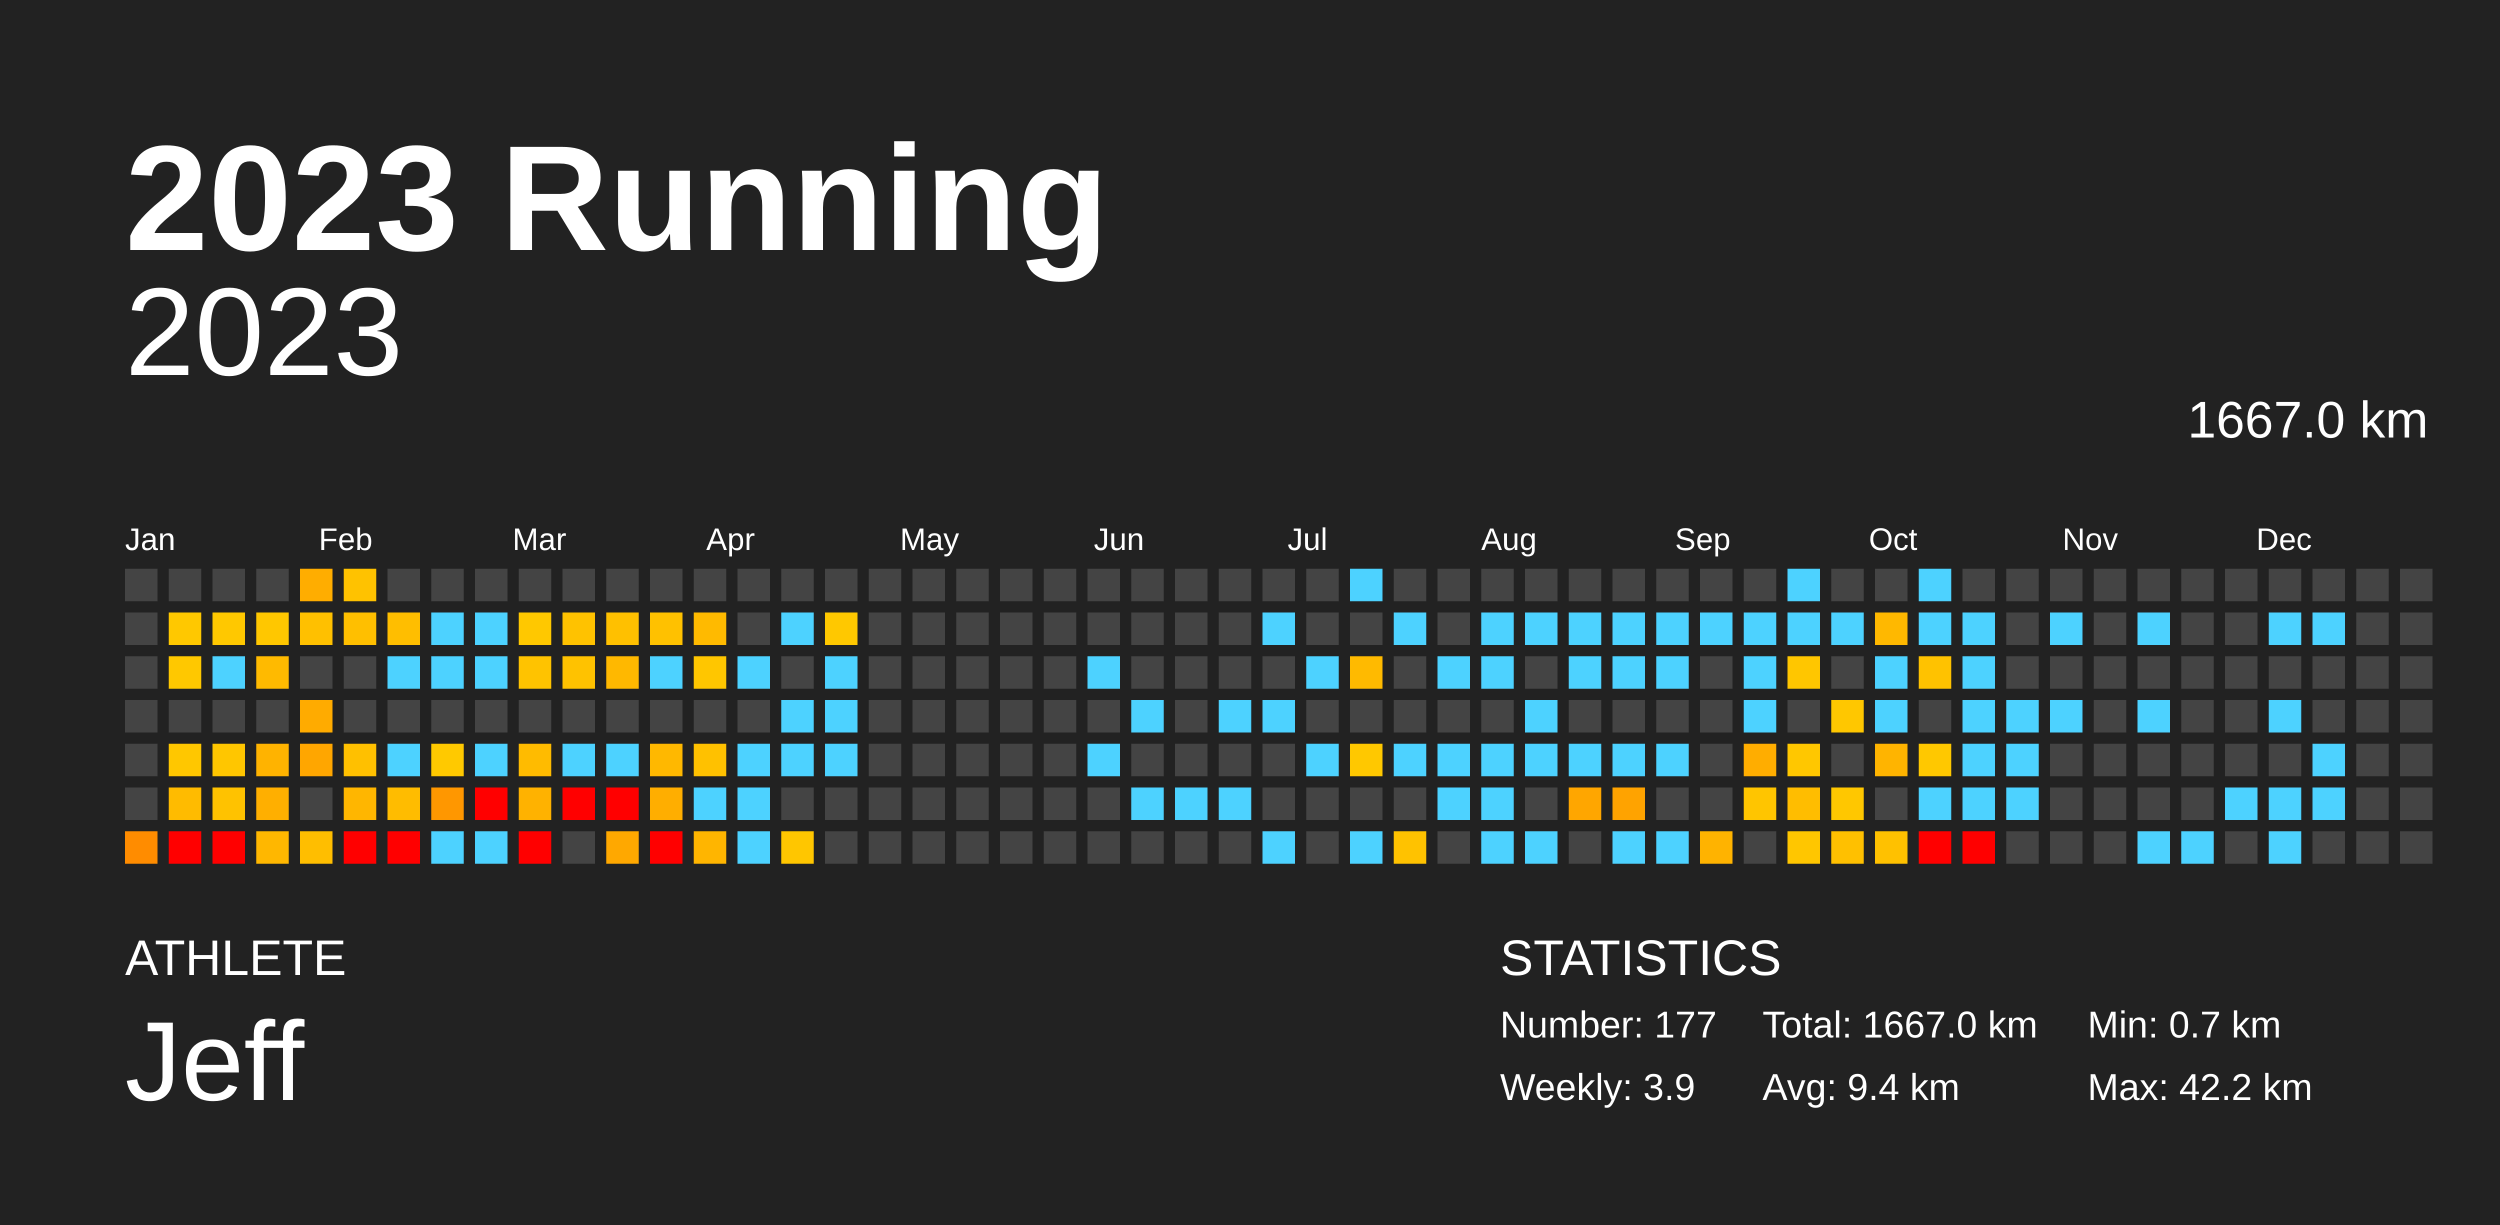
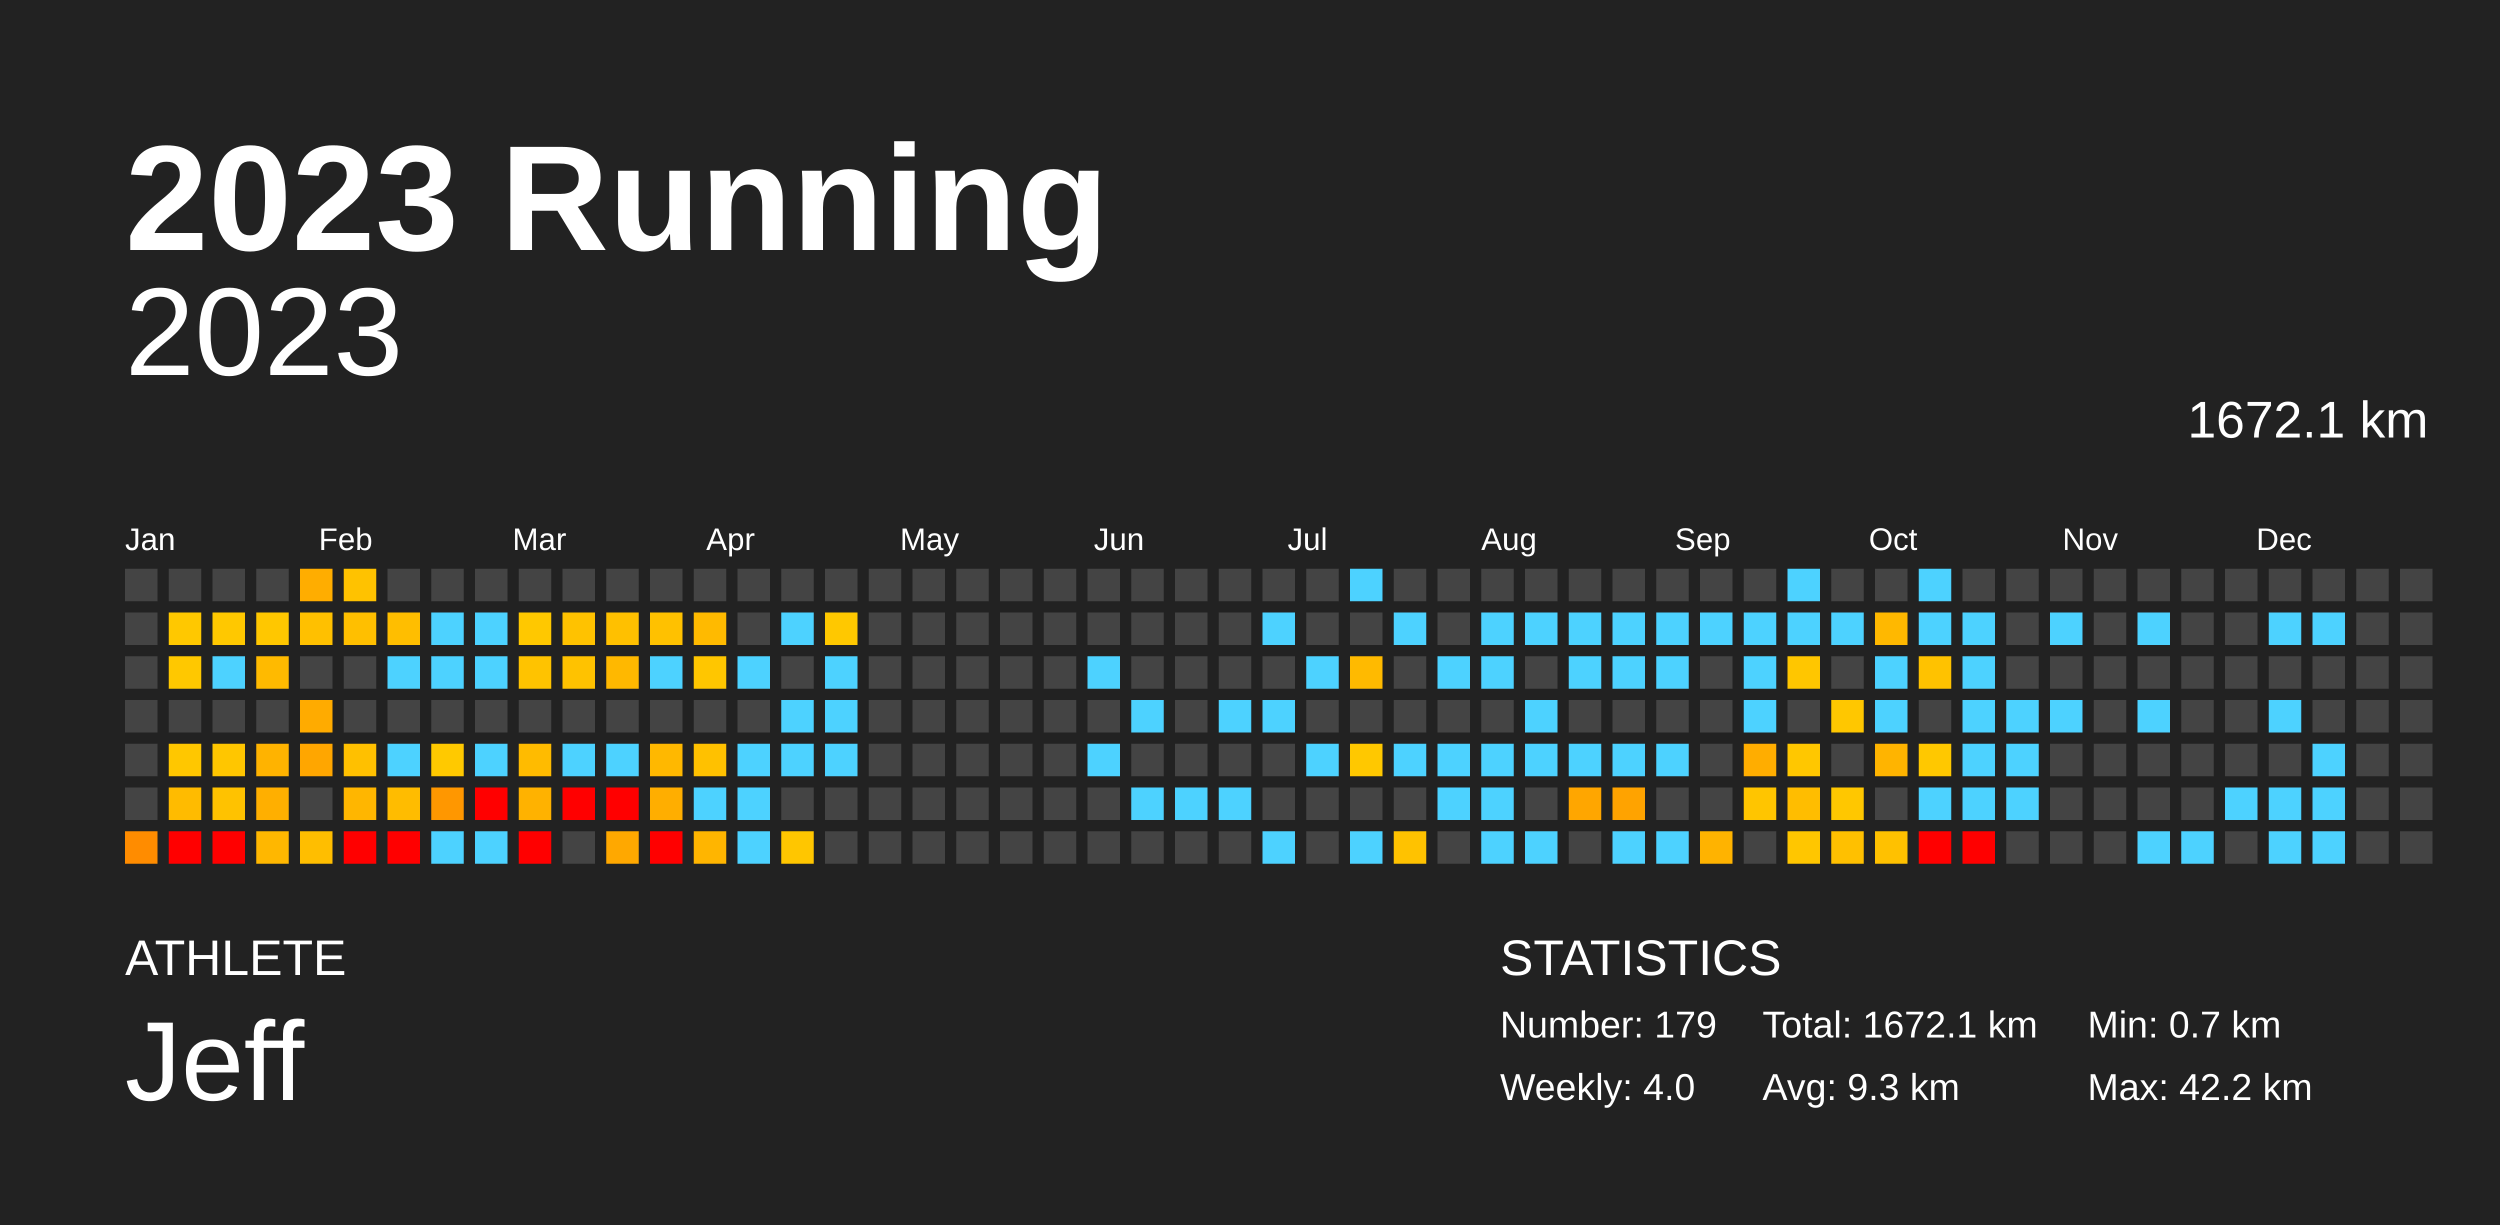
<svg xmlns="http://www.w3.org/2000/svg" baseProfile="full" height="98mm" version="1.1" viewBox="0,0,200,98" width="200mm">
  <defs />
  <rect fill="#222222" height="98" width="200" x="0" y="0" />
  <text fill="#FFFFFF" style="font-size:12px; font-family:Arial; font-weight:bold;" x="10" y="20">2023 Running</text>
  <text fill="#FFFFFF" style="font-size:4px; font-family:Arial" x="10" y="78">ATHLETE</text>
  <text fill="#FFFFFF" style="font-size:9px; font-family:Arial" x="10" y="88">Jeff</text>
  <text fill="#FFFFFF" style="font-size:4px; font-family:Arial" x="120" y="78">STATISTICS</text>
-   <text fill="#FFFFFF" style="font-size:3px; font-family:Arial" x="120" y="83">Number: 177</text>
-   <text fill="#FFFFFF" style="font-size:3px; font-family:Arial" x="120" y="88">Weekly: 3.9</text>
-   <text fill="#FFFFFF" style="font-size:3px; font-family:Arial" x="141" y="83">Total: 1667.0 km</text>
-   <text fill="#FFFFFF" style="font-size:3px; font-family:Arial" x="141" y="88">Avg: 9.4 km</text>
+   <text fill="#FFFFFF" style="font-size:3px; font-family:Arial" x="120" y="83">Number: 179</text>
+   <text fill="#FFFFFF" style="font-size:3px; font-family:Arial" x="120" y="88">Weekly: 4.0</text>
+   <text fill="#FFFFFF" style="font-size:3px; font-family:Arial" x="141" y="83">Total: 1672.1 km</text>
+   <text fill="#FFFFFF" style="font-size:3px; font-family:Arial" x="141" y="88">Avg: 9.3 km</text>
  <text fill="#FFFFFF" style="font-size:3px; font-family:Arial" x="167" y="83">Min: 0.7 km</text>
  <text fill="#FFFFFF" style="font-size:3px; font-family:Arial" x="167" y="88">Max: 42.2 km</text>
  <text alignment-baseline="hanging" fill="#FFFFFF" style="font-size:10.0px; font-family:Arial;" x="10" y="30">2023</text>
-   <text alignment-baseline="hanging" fill="#FFFFFF" style="font-size:4.125px; font-family:Arial;" x="175" y="35">1667.0 km</text>
+   <text alignment-baseline="hanging" fill="#FFFFFF" style="font-size:4.125px; font-family:Arial;" x="175" y="35">1672.1 km</text>
  <text fill="#FFFFFF" style="font-size:2.5px; font-family:Arial" x="10.0" y="44">Jan</text>
  <text fill="#FFFFFF" style="font-size:2.5px; font-family:Arial" x="25.5" y="44">Feb</text>
  <text fill="#FFFFFF" style="font-size:2.5px; font-family:Arial" x="41.0" y="44">Mar</text>
  <text fill="#FFFFFF" style="font-size:2.5px; font-family:Arial" x="56.5" y="44">Apr</text>
  <text fill="#FFFFFF" style="font-size:2.5px; font-family:Arial" x="72.0" y="44">May</text>
  <text fill="#FFFFFF" style="font-size:2.5px; font-family:Arial" x="87.5" y="44">Jun</text>
  <text fill="#FFFFFF" style="font-size:2.5px; font-family:Arial" x="103.0" y="44">Jul</text>
  <text fill="#FFFFFF" style="font-size:2.5px; font-family:Arial" x="118.5" y="44">Aug</text>
  <text fill="#FFFFFF" style="font-size:2.5px; font-family:Arial" x="134.0" y="44">Sep</text>
  <text fill="#FFFFFF" style="font-size:2.5px; font-family:Arial" x="149.5" y="44">Oct</text>
  <text fill="#FFFFFF" style="font-size:2.5px; font-family:Arial" x="165.0" y="44">Nov</text>
  <text fill="#FFFFFF" style="font-size:2.5px; font-family:Arial" x="180.5" y="44">Dec</text>
  <rect fill="#444444" height="2.6" width="2.6" x="10.0" y="45.5" />
  <rect fill="#444444" height="2.6" width="2.6" x="10.0" y="49.0" />
  <rect fill="#444444" height="2.6" width="2.6" x="10.0" y="52.5" />
  <rect fill="#444444" height="2.6" width="2.6" x="10.0" y="56.0" />
  <rect fill="#444444" height="2.6" width="2.6" x="10.0" y="59.5" />
  <rect fill="#444444" height="2.6" width="2.6" x="10.0" y="63.0" />
  <rect fill="#ff8c00" height="2.6" width="2.6" x="10.0" y="66.5" />
  <rect fill="#444444" height="2.6" width="2.6" x="13.5" y="45.5" />
  <rect fill="#ffc800" height="2.6" width="2.6" x="13.5" y="49.0" />
  <rect fill="#ffc800" height="2.6" width="2.6" x="13.5" y="52.5" />
  <rect fill="#444444" height="2.6" width="2.6" x="13.5" y="56.0" />
  <rect fill="#ffc700" height="2.6" width="2.6" x="13.5" y="59.5" />
  <rect fill="#ffbb00" height="2.6" width="2.6" x="13.5" y="63.0" />
  <rect fill="red" height="2.6" width="2.6" x="13.5" y="66.5" />
  <rect fill="#444444" height="2.6" width="2.6" x="17.0" y="45.5" />
  <rect fill="#ffc800" height="2.6" width="2.6" x="17.0" y="49.0" />
  <rect fill="#4dd2ff" height="2.6" width="2.6" x="17.0" y="52.5" />
  <rect fill="#444444" height="2.6" width="2.6" x="17.0" y="56.0" />
  <rect fill="#ffc600" height="2.6" width="2.6" x="17.0" y="59.5" />
  <rect fill="#ffc200" height="2.6" width="2.6" x="17.0" y="63.0" />
  <rect fill="red" height="2.6" width="2.6" x="17.0" y="66.5" />
  <rect fill="#444444" height="2.6" width="2.6" x="20.5" y="45.5" />
  <rect fill="#ffc700" height="2.6" width="2.6" x="20.5" y="49.0" />
  <rect fill="#ffba00" height="2.6" width="2.6" x="20.5" y="52.5" />
  <rect fill="#444444" height="2.6" width="2.6" x="20.5" y="56.0" />
  <rect fill="#ffb300" height="2.6" width="2.6" x="20.5" y="59.5" />
  <rect fill="#ffaf00" height="2.6" width="2.6" x="20.5" y="63.0" />
  <rect fill="#ffb700" height="2.6" width="2.6" x="20.5" y="66.5" />
  <rect fill="#ffad00" height="2.6" width="2.6" x="24.0" y="45.5" />
  <rect fill="#ffc000" height="2.6" width="2.6" x="24.0" y="49.0" />
  <rect fill="#444444" height="2.6" width="2.6" x="24.0" y="52.5" />
  <rect fill="#ffab00" height="2.6" width="2.6" x="24.0" y="56.0" />
  <rect fill="#ffa600" height="2.6" width="2.6" x="24.0" y="59.5" />
  <rect fill="#444444" height="2.6" width="2.6" x="24.0" y="63.0" />
  <rect fill="#ffbe00" height="2.6" width="2.6" x="24.0" y="66.5" />
  <rect fill="#ffc200" height="2.6" width="2.6" x="27.5" y="45.5" />
  <rect fill="#ffbf00" height="2.6" width="2.6" x="27.5" y="49.0" />
  <rect fill="#444444" height="2.6" width="2.6" x="27.5" y="52.5" />
  <rect fill="#444444" height="2.6" width="2.6" x="27.5" y="56.0" />
  <rect fill="#ffc000" height="2.6" width="2.6" x="27.5" y="59.5" />
  <rect fill="#ffb600" height="2.6" width="2.6" x="27.5" y="63.0" />
  <rect fill="red" height="2.6" width="2.6" x="27.5" y="66.5" />
  <rect fill="#444444" height="2.6" width="2.6" x="31.0" y="45.5" />
  <rect fill="#ffbe00" height="2.6" width="2.6" x="31.0" y="49.0" />
  <rect fill="#4dd2ff" height="2.6" width="2.6" x="31.0" y="52.5" />
  <rect fill="#444444" height="2.6" width="2.6" x="31.0" y="56.0" />
  <rect fill="#4dd2ff" height="2.6" width="2.6" x="31.0" y="59.5" />
  <rect fill="#ffbc00" height="2.6" width="2.6" x="31.0" y="63.0" />
  <rect fill="red" height="2.6" width="2.6" x="31.0" y="66.5" />
  <rect fill="#444444" height="2.6" width="2.6" x="34.5" y="45.5" />
  <rect fill="#4dd2ff" height="2.6" width="2.6" x="34.5" y="49.0" />
  <rect fill="#4dd2ff" height="2.6" width="2.6" x="34.5" y="52.5" />
  <rect fill="#444444" height="2.6" width="2.6" x="34.5" y="56.0" />
  <rect fill="#ffc900" height="2.6" width="2.6" x="34.5" y="59.5" />
  <rect fill="#ff9700" height="2.6" width="2.6" x="34.5" y="63.0" />
  <rect fill="#4dd2ff" height="2.6" width="2.6" x="34.5" y="66.5" />
  <rect fill="#444444" height="2.6" width="2.6" x="38.0" y="45.5" />
  <rect fill="#4dd2ff" height="2.6" width="2.6" x="38.0" y="49.0" />
  <rect fill="#4dd2ff" height="2.6" width="2.6" x="38.0" y="52.5" />
  <rect fill="#444444" height="2.6" width="2.6" x="38.0" y="56.0" />
  <rect fill="#4dd2ff" height="2.6" width="2.6" x="38.0" y="59.5" />
  <rect fill="red" height="2.6" width="2.6" x="38.0" y="63.0" />
  <rect fill="#4dd2ff" height="2.6" width="2.6" x="38.0" y="66.5" />
  <rect fill="#444444" height="2.6" width="2.6" x="41.5" y="45.5" />
  <rect fill="#ffc800" height="2.6" width="2.6" x="41.5" y="49.0" />
  <rect fill="#ffc300" height="2.6" width="2.6" x="41.5" y="52.5" />
  <rect fill="#444444" height="2.6" width="2.6" x="41.5" y="56.0" />
  <rect fill="#ffbb00" height="2.6" width="2.6" x="41.5" y="59.5" />
  <rect fill="#ffb200" height="2.6" width="2.6" x="41.5" y="63.0" />
  <rect fill="red" height="2.6" width="2.6" x="41.5" y="66.5" />
  <rect fill="#444444" height="2.6" width="2.6" x="45.0" y="45.5" />
  <rect fill="#ffc200" height="2.6" width="2.6" x="45.0" y="49.0" />
  <rect fill="#ffc200" height="2.6" width="2.6" x="45.0" y="52.5" />
  <rect fill="#444444" height="2.6" width="2.6" x="45.0" y="56.0" />
  <rect fill="#4dd2ff" height="2.6" width="2.6" x="45.0" y="59.5" />
  <rect fill="red" height="2.6" width="2.6" x="45.0" y="63.0" />
  <rect fill="#444444" height="2.6" width="2.6" x="45.0" y="66.5" />
  <rect fill="#444444" height="2.6" width="2.6" x="48.5" y="45.5" />
  <rect fill="#ffc000" height="2.6" width="2.6" x="48.5" y="49.0" />
  <rect fill="#ffb800" height="2.6" width="2.6" x="48.5" y="52.5" />
  <rect fill="#444444" height="2.6" width="2.6" x="48.5" y="56.0" />
  <rect fill="#4dd2ff" height="2.6" width="2.6" x="48.5" y="59.5" />
  <rect fill="red" height="2.6" width="2.6" x="48.5" y="63.0" />
  <rect fill="#ffa800" height="2.6" width="2.6" x="48.5" y="66.5" />
  <rect fill="#444444" height="2.6" width="2.6" x="52.0" y="45.5" />
  <rect fill="#ffc100" height="2.6" width="2.6" x="52.0" y="49.0" />
  <rect fill="#4dd2ff" height="2.6" width="2.6" x="52.0" y="52.5" />
  <rect fill="#444444" height="2.6" width="2.6" x="52.0" y="56.0" />
  <rect fill="#ffb800" height="2.6" width="2.6" x="52.0" y="59.5" />
  <rect fill="#ffae00" height="2.6" width="2.6" x="52.0" y="63.0" />
  <rect fill="red" height="2.6" width="2.6" x="52.0" y="66.5" />
  <rect fill="#444444" height="2.6" width="2.6" x="55.5" y="45.5" />
  <rect fill="#ffba00" height="2.6" width="2.6" x="55.5" y="49.0" />
  <rect fill="#ffc600" height="2.6" width="2.6" x="55.5" y="52.5" />
  <rect fill="#444444" height="2.6" width="2.6" x="55.5" y="56.0" />
  <rect fill="#ffc100" height="2.6" width="2.6" x="55.5" y="59.5" />
  <rect fill="#4dd2ff" height="2.6" width="2.6" x="55.5" y="63.0" />
  <rect fill="#ffb500" height="2.6" width="2.6" x="55.5" y="66.5" />
  <rect fill="#444444" height="2.6" width="2.6" x="59.0" y="45.5" />
  <rect fill="#444444" height="2.6" width="2.6" x="59.0" y="49.0" />
  <rect fill="#4dd2ff" height="2.6" width="2.6" x="59.0" y="52.5" />
  <rect fill="#444444" height="2.6" width="2.6" x="59.0" y="56.0" />
  <rect fill="#4dd2ff" height="2.6" width="2.6" x="59.0" y="59.5" />
  <rect fill="#4dd2ff" height="2.6" width="2.6" x="59.0" y="63.0" />
  <rect fill="#4dd2ff" height="2.6" width="2.6" x="59.0" y="66.5" />
  <rect fill="#444444" height="2.6" width="2.6" x="62.5" y="45.5" />
  <rect fill="#4dd2ff" height="2.6" width="2.6" x="62.5" y="49.0" />
  <rect fill="#444444" height="2.6" width="2.6" x="62.5" y="52.5" />
  <rect fill="#4dd2ff" height="2.6" width="2.6" x="62.5" y="56.0" />
  <rect fill="#4dd2ff" height="2.6" width="2.6" x="62.5" y="59.5" />
  <rect fill="#444444" height="2.6" width="2.6" x="62.5" y="63.0" />
  <rect fill="#ffc600" height="2.6" width="2.6" x="62.5" y="66.5" />
  <rect fill="#444444" height="2.6" width="2.6" x="66.0" y="45.5" />
  <rect fill="#ffc800" height="2.6" width="2.6" x="66.0" y="49.0" />
  <rect fill="#4dd2ff" height="2.6" width="2.6" x="66.0" y="52.5" />
  <rect fill="#4dd2ff" height="2.6" width="2.6" x="66.0" y="56.0" />
  <rect fill="#4dd2ff" height="2.6" width="2.6" x="66.0" y="59.5" />
  <rect fill="#444444" height="2.6" width="2.6" x="66.0" y="63.0" />
  <rect fill="#444444" height="2.6" width="2.6" x="66.0" y="66.5" />
  <rect fill="#444444" height="2.6" width="2.6" x="69.5" y="45.5" />
  <rect fill="#444444" height="2.6" width="2.6" x="69.5" y="49.0" />
  <rect fill="#444444" height="2.6" width="2.6" x="69.5" y="52.5" />
  <rect fill="#444444" height="2.6" width="2.6" x="69.5" y="56.0" />
  <rect fill="#444444" height="2.6" width="2.6" x="69.5" y="59.5" />
  <rect fill="#444444" height="2.6" width="2.6" x="69.5" y="63.0" />
  <rect fill="#444444" height="2.6" width="2.6" x="69.5" y="66.5" />
  <rect fill="#444444" height="2.6" width="2.6" x="73.0" y="45.5" />
  <rect fill="#444444" height="2.6" width="2.6" x="73.0" y="49.0" />
  <rect fill="#444444" height="2.6" width="2.6" x="73.0" y="52.5" />
  <rect fill="#444444" height="2.6" width="2.6" x="73.0" y="56.0" />
  <rect fill="#444444" height="2.6" width="2.6" x="73.0" y="59.5" />
  <rect fill="#444444" height="2.6" width="2.6" x="73.0" y="63.0" />
  <rect fill="#444444" height="2.6" width="2.6" x="73.0" y="66.5" />
  <rect fill="#444444" height="2.6" width="2.6" x="76.5" y="45.5" />
  <rect fill="#444444" height="2.6" width="2.6" x="76.5" y="49.0" />
  <rect fill="#444444" height="2.6" width="2.6" x="76.5" y="52.5" />
  <rect fill="#444444" height="2.6" width="2.6" x="76.5" y="56.0" />
  <rect fill="#444444" height="2.6" width="2.6" x="76.5" y="59.5" />
  <rect fill="#444444" height="2.6" width="2.6" x="76.5" y="63.0" />
  <rect fill="#444444" height="2.6" width="2.6" x="76.5" y="66.5" />
  <rect fill="#444444" height="2.6" width="2.6" x="80.0" y="45.5" />
  <rect fill="#444444" height="2.6" width="2.6" x="80.0" y="49.0" />
  <rect fill="#444444" height="2.6" width="2.6" x="80.0" y="52.5" />
  <rect fill="#444444" height="2.6" width="2.6" x="80.0" y="56.0" />
  <rect fill="#444444" height="2.6" width="2.6" x="80.0" y="59.5" />
  <rect fill="#444444" height="2.6" width="2.6" x="80.0" y="63.0" />
  <rect fill="#444444" height="2.6" width="2.6" x="80.0" y="66.5" />
  <rect fill="#444444" height="2.6" width="2.6" x="83.5" y="45.5" />
  <rect fill="#444444" height="2.6" width="2.6" x="83.5" y="49.0" />
  <rect fill="#444444" height="2.6" width="2.6" x="83.5" y="52.5" />
  <rect fill="#444444" height="2.6" width="2.6" x="83.5" y="56.0" />
  <rect fill="#444444" height="2.6" width="2.6" x="83.5" y="59.5" />
  <rect fill="#444444" height="2.6" width="2.6" x="83.5" y="63.0" />
  <rect fill="#444444" height="2.6" width="2.6" x="83.5" y="66.5" />
  <rect fill="#444444" height="2.6" width="2.6" x="87.0" y="45.5" />
  <rect fill="#444444" height="2.6" width="2.6" x="87.0" y="49.0" />
  <rect fill="#4dd2ff" height="2.6" width="2.6" x="87.0" y="52.5" />
  <rect fill="#444444" height="2.6" width="2.6" x="87.0" y="56.0" />
  <rect fill="#4dd2ff" height="2.6" width="2.6" x="87.0" y="59.5" />
  <rect fill="#444444" height="2.6" width="2.6" x="87.0" y="63.0" />
  <rect fill="#444444" height="2.6" width="2.6" x="87.0" y="66.5" />
  <rect fill="#444444" height="2.6" width="2.6" x="90.5" y="45.5" />
  <rect fill="#444444" height="2.6" width="2.6" x="90.5" y="49.0" />
  <rect fill="#444444" height="2.6" width="2.6" x="90.5" y="52.5" />
  <rect fill="#4dd2ff" height="2.6" width="2.6" x="90.5" y="56.0" />
  <rect fill="#444444" height="2.6" width="2.6" x="90.5" y="59.5" />
  <rect fill="#4dd2ff" height="2.6" width="2.6" x="90.5" y="63.0" />
  <rect fill="#444444" height="2.6" width="2.6" x="90.5" y="66.5" />
  <rect fill="#444444" height="2.6" width="2.6" x="94.0" y="45.5" />
  <rect fill="#444444" height="2.6" width="2.6" x="94.0" y="49.0" />
  <rect fill="#444444" height="2.6" width="2.6" x="94.0" y="52.5" />
  <rect fill="#444444" height="2.6" width="2.6" x="94.0" y="56.0" />
  <rect fill="#444444" height="2.6" width="2.6" x="94.0" y="59.5" />
  <rect fill="#4dd2ff" height="2.6" width="2.6" x="94.0" y="63.0" />
  <rect fill="#444444" height="2.6" width="2.6" x="94.0" y="66.5" />
  <rect fill="#444444" height="2.6" width="2.6" x="97.5" y="45.5" />
  <rect fill="#444444" height="2.6" width="2.6" x="97.5" y="49.0" />
  <rect fill="#444444" height="2.6" width="2.6" x="97.5" y="52.5" />
  <rect fill="#4dd2ff" height="2.6" width="2.6" x="97.5" y="56.0" />
  <rect fill="#444444" height="2.6" width="2.6" x="97.5" y="59.5" />
  <rect fill="#4dd2ff" height="2.6" width="2.6" x="97.5" y="63.0" />
  <rect fill="#444444" height="2.6" width="2.6" x="97.5" y="66.5" />
  <rect fill="#444444" height="2.6" width="2.6" x="101.0" y="45.5" />
  <rect fill="#4dd2ff" height="2.6" width="2.6" x="101.0" y="49.0" />
  <rect fill="#444444" height="2.6" width="2.6" x="101.0" y="52.5" />
  <rect fill="#4dd2ff" height="2.6" width="2.6" x="101.0" y="56.0" />
  <rect fill="#444444" height="2.6" width="2.6" x="101.0" y="59.5" />
  <rect fill="#444444" height="2.6" width="2.6" x="101.0" y="63.0" />
  <rect fill="#4dd2ff" height="2.6" width="2.6" x="101.0" y="66.5" />
  <rect fill="#444444" height="2.6" width="2.6" x="104.5" y="45.5" />
  <rect fill="#444444" height="2.6" width="2.6" x="104.5" y="49.0" />
  <rect fill="#4dd2ff" height="2.6" width="2.6" x="104.5" y="52.5" />
  <rect fill="#444444" height="2.6" width="2.6" x="104.5" y="56.0" />
  <rect fill="#4dd2ff" height="2.6" width="2.6" x="104.5" y="59.5" />
  <rect fill="#444444" height="2.6" width="2.6" x="104.5" y="63.0" />
  <rect fill="#444444" height="2.6" width="2.6" x="104.5" y="66.5" />
  <rect fill="#4dd2ff" height="2.6" width="2.6" x="108.0" y="45.5" />
  <rect fill="#444444" height="2.6" width="2.6" x="108.0" y="49.0" />
  <rect fill="#ffba00" height="2.6" width="2.6" x="108.0" y="52.5" />
  <rect fill="#444444" height="2.6" width="2.6" x="108.0" y="56.0" />
  <rect fill="#ffc800" height="2.6" width="2.6" x="108.0" y="59.5" />
  <rect fill="#444444" height="2.6" width="2.6" x="108.0" y="63.0" />
  <rect fill="#4dd2ff" height="2.6" width="2.6" x="108.0" y="66.5" />
  <rect fill="#444444" height="2.6" width="2.6" x="111.5" y="45.5" />
  <rect fill="#4dd2ff" height="2.6" width="2.6" x="111.5" y="49.0" />
  <rect fill="#444444" height="2.6" width="2.6" x="111.5" y="52.5" />
  <rect fill="#444444" height="2.6" width="2.6" x="111.5" y="56.0" />
  <rect fill="#4dd2ff" height="2.6" width="2.6" x="111.5" y="59.5" />
  <rect fill="#444444" height="2.6" width="2.6" x="111.5" y="63.0" />
  <rect fill="#ffc200" height="2.6" width="2.6" x="111.5" y="66.5" />
  <rect fill="#444444" height="2.6" width="2.6" x="115.0" y="45.5" />
  <rect fill="#444444" height="2.6" width="2.6" x="115.0" y="49.0" />
  <rect fill="#4dd2ff" height="2.6" width="2.6" x="115.0" y="52.5" />
  <rect fill="#444444" height="2.6" width="2.6" x="115.0" y="56.0" />
  <rect fill="#4dd2ff" height="2.6" width="2.6" x="115.0" y="59.5" />
  <rect fill="#4dd2ff" height="2.6" width="2.6" x="115.0" y="63.0" />
  <rect fill="#444444" height="2.6" width="2.6" x="115.0" y="66.5" />
  <rect fill="#444444" height="2.6" width="2.6" x="118.5" y="45.5" />
  <rect fill="#4dd2ff" height="2.6" width="2.6" x="118.5" y="49.0" />
  <rect fill="#4dd2ff" height="2.6" width="2.6" x="118.5" y="52.5" />
  <rect fill="#444444" height="2.6" width="2.6" x="118.5" y="56.0" />
  <rect fill="#4dd2ff" height="2.6" width="2.6" x="118.5" y="59.5" />
  <rect fill="#4dd2ff" height="2.6" width="2.6" x="118.5" y="63.0" />
  <rect fill="#4dd2ff" height="2.6" width="2.6" x="118.5" y="66.5" />
  <rect fill="#444444" height="2.6" width="2.6" x="122.0" y="45.5" />
  <rect fill="#4dd2ff" height="2.6" width="2.6" x="122.0" y="49.0" />
  <rect fill="#444444" height="2.6" width="2.6" x="122.0" y="52.5" />
  <rect fill="#4dd2ff" height="2.6" width="2.6" x="122.0" y="56.0" />
  <rect fill="#4dd2ff" height="2.6" width="2.6" x="122.0" y="59.5" />
  <rect fill="#444444" height="2.6" width="2.6" x="122.0" y="63.0" />
  <rect fill="#4dd2ff" height="2.6" width="2.6" x="122.0" y="66.5" />
  <rect fill="#444444" height="2.6" width="2.6" x="125.5" y="45.5" />
  <rect fill="#4dd2ff" height="2.6" width="2.6" x="125.5" y="49.0" />
  <rect fill="#4dd2ff" height="2.6" width="2.6" x="125.5" y="52.5" />
  <rect fill="#444444" height="2.6" width="2.6" x="125.5" y="56.0" />
  <rect fill="#4dd2ff" height="2.6" width="2.6" x="125.5" y="59.5" />
  <rect fill="#ffa600" height="2.6" width="2.6" x="125.5" y="63.0" />
  <rect fill="#444444" height="2.6" width="2.6" x="125.5" y="66.5" />
  <rect fill="#444444" height="2.6" width="2.6" x="129.0" y="45.5" />
  <rect fill="#4dd2ff" height="2.6" width="2.6" x="129.0" y="49.0" />
  <rect fill="#4dd2ff" height="2.6" width="2.6" x="129.0" y="52.5" />
  <rect fill="#444444" height="2.6" width="2.6" x="129.0" y="56.0" />
  <rect fill="#4dd2ff" height="2.6" width="2.6" x="129.0" y="59.5" />
  <rect fill="#ffa300" height="2.6" width="2.6" x="129.0" y="63.0" />
  <rect fill="#4dd2ff" height="2.6" width="2.6" x="129.0" y="66.5" />
  <rect fill="#444444" height="2.6" width="2.6" x="132.5" y="45.5" />
  <rect fill="#4dd2ff" height="2.6" width="2.6" x="132.5" y="49.0" />
  <rect fill="#4dd2ff" height="2.6" width="2.6" x="132.5" y="52.5" />
  <rect fill="#444444" height="2.6" width="2.6" x="132.5" y="56.0" />
  <rect fill="#4dd2ff" height="2.6" width="2.6" x="132.5" y="59.5" />
  <rect fill="#444444" height="2.6" width="2.6" x="132.5" y="63.0" />
  <rect fill="#4dd2ff" height="2.6" width="2.6" x="132.5" y="66.5" />
  <rect fill="#444444" height="2.6" width="2.6" x="136.0" y="45.5" />
  <rect fill="#4dd2ff" height="2.6" width="2.6" x="136.0" y="49.0" />
  <rect fill="#444444" height="2.6" width="2.6" x="136.0" y="52.5" />
  <rect fill="#444444" height="2.6" width="2.6" x="136.0" y="56.0" />
  <rect fill="#444444" height="2.6" width="2.6" x="136.0" y="59.5" />
  <rect fill="#444444" height="2.6" width="2.6" x="136.0" y="63.0" />
  <rect fill="#ffb300" height="2.6" width="2.6" x="136.0" y="66.5" />
  <rect fill="#444444" height="2.6" width="2.6" x="139.5" y="45.5" />
  <rect fill="#4dd2ff" height="2.6" width="2.6" x="139.5" y="49.0" />
  <rect fill="#4dd2ff" height="2.6" width="2.6" x="139.5" y="52.5" />
  <rect fill="#4dd2ff" height="2.6" width="2.6" x="139.5" y="56.0" />
  <rect fill="#ffad00" height="2.6" width="2.6" x="139.5" y="59.5" />
  <rect fill="#ffc500" height="2.6" width="2.6" x="139.5" y="63.0" />
  <rect fill="#444444" height="2.6" width="2.6" x="139.5" y="66.5" />
  <rect fill="#4dd2ff" height="2.6" width="2.6" x="143.0" y="45.5" />
  <rect fill="#4dd2ff" height="2.6" width="2.6" x="143.0" y="49.0" />
  <rect fill="#ffc600" height="2.6" width="2.6" x="143.0" y="52.5" />
  <rect fill="#444444" height="2.6" width="2.6" x="143.0" y="56.0" />
  <rect fill="#ffc700" height="2.6" width="2.6" x="143.0" y="59.5" />
  <rect fill="#ffbd00" height="2.6" width="2.6" x="143.0" y="63.0" />
  <rect fill="#ffc600" height="2.6" width="2.6" x="143.0" y="66.5" />
  <rect fill="#444444" height="2.6" width="2.6" x="146.5" y="45.5" />
  <rect fill="#4dd2ff" height="2.6" width="2.6" x="146.5" y="49.0" />
  <rect fill="#444444" height="2.6" width="2.6" x="146.5" y="52.5" />
  <rect fill="#ffc700" height="2.6" width="2.6" x="146.5" y="56.0" />
  <rect fill="#444444" height="2.6" width="2.6" x="146.5" y="59.5" />
  <rect fill="#ffc700" height="2.6" width="2.6" x="146.5" y="63.0" />
  <rect fill="#ffc000" height="2.6" width="2.6" x="146.5" y="66.5" />
  <rect fill="#444444" height="2.6" width="2.6" x="150.0" y="45.5" />
  <rect fill="#ffb800" height="2.6" width="2.6" x="150.0" y="49.0" />
  <rect fill="#4dd2ff" height="2.6" width="2.6" x="150.0" y="52.5" />
  <rect fill="#4dd2ff" height="2.6" width="2.6" x="150.0" y="56.0" />
  <rect fill="#ffb400" height="2.6" width="2.6" x="150.0" y="59.5" />
  <rect fill="#444444" height="2.6" width="2.6" x="150.0" y="63.0" />
  <rect fill="#ffc100" height="2.6" width="2.6" x="150.0" y="66.5" />
  <rect fill="#4dd2ff" height="2.6" width="2.6" x="153.5" y="45.5" />
  <rect fill="#4dd2ff" height="2.6" width="2.6" x="153.5" y="49.0" />
  <rect fill="#ffc200" height="2.6" width="2.6" x="153.5" y="52.5" />
  <rect fill="#444444" height="2.6" width="2.6" x="153.5" y="56.0" />
  <rect fill="#ffc800" height="2.6" width="2.6" x="153.5" y="59.5" />
  <rect fill="#4dd2ff" height="2.6" width="2.6" x="153.5" y="63.0" />
  <rect fill="red" height="2.6" width="2.6" x="153.5" y="66.5" />
  <rect fill="#444444" height="2.6" width="2.6" x="157.0" y="45.5" />
  <rect fill="#4dd2ff" height="2.6" width="2.6" x="157.0" y="49.0" />
  <rect fill="#4dd2ff" height="2.6" width="2.6" x="157.0" y="52.5" />
  <rect fill="#4dd2ff" height="2.6" width="2.6" x="157.0" y="56.0" />
  <rect fill="#4dd2ff" height="2.6" width="2.6" x="157.0" y="59.5" />
  <rect fill="#4dd2ff" height="2.6" width="2.6" x="157.0" y="63.0" />
  <rect fill="red" height="2.6" width="2.6" x="157.0" y="66.5" />
  <rect fill="#444444" height="2.6" width="2.6" x="160.5" y="45.5" />
  <rect fill="#444444" height="2.6" width="2.6" x="160.5" y="49.0" />
  <rect fill="#444444" height="2.6" width="2.6" x="160.5" y="52.5" />
  <rect fill="#4dd2ff" height="2.6" width="2.6" x="160.5" y="56.0" />
  <rect fill="#4dd2ff" height="2.6" width="2.6" x="160.5" y="59.5" />
  <rect fill="#4dd2ff" height="2.6" width="2.6" x="160.5" y="63.0" />
  <rect fill="#444444" height="2.6" width="2.6" x="160.5" y="66.5" />
  <rect fill="#444444" height="2.6" width="2.6" x="164.0" y="45.5" />
  <rect fill="#4dd2ff" height="2.6" width="2.6" x="164.0" y="49.0" />
  <rect fill="#444444" height="2.6" width="2.6" x="164.0" y="52.5" />
  <rect fill="#4dd2ff" height="2.6" width="2.6" x="164.0" y="56.0" />
  <rect fill="#444444" height="2.6" width="2.6" x="164.0" y="59.5" />
  <rect fill="#444444" height="2.6" width="2.6" x="164.0" y="63.0" />
  <rect fill="#444444" height="2.6" width="2.6" x="164.0" y="66.5" />
  <rect fill="#444444" height="2.6" width="2.6" x="167.5" y="45.5" />
  <rect fill="#444444" height="2.6" width="2.6" x="167.5" y="49.0" />
  <rect fill="#444444" height="2.6" width="2.6" x="167.5" y="52.5" />
  <rect fill="#444444" height="2.6" width="2.6" x="167.5" y="56.0" />
  <rect fill="#444444" height="2.6" width="2.6" x="167.5" y="59.5" />
  <rect fill="#444444" height="2.6" width="2.6" x="167.5" y="63.0" />
  <rect fill="#444444" height="2.6" width="2.6" x="167.5" y="66.5" />
  <rect fill="#444444" height="2.6" width="2.6" x="171.0" y="45.5" />
  <rect fill="#4dd2ff" height="2.6" width="2.6" x="171.0" y="49.0" />
  <rect fill="#444444" height="2.6" width="2.6" x="171.0" y="52.5" />
  <rect fill="#4dd2ff" height="2.6" width="2.6" x="171.0" y="56.0" />
  <rect fill="#444444" height="2.6" width="2.6" x="171.0" y="59.5" />
  <rect fill="#444444" height="2.6" width="2.6" x="171.0" y="63.0" />
  <rect fill="#4dd2ff" height="2.6" width="2.6" x="171.0" y="66.5" />
  <rect fill="#444444" height="2.6" width="2.6" x="174.5" y="45.5" />
  <rect fill="#444444" height="2.6" width="2.6" x="174.5" y="49.0" />
  <rect fill="#444444" height="2.6" width="2.6" x="174.5" y="52.5" />
  <rect fill="#444444" height="2.6" width="2.6" x="174.5" y="56.0" />
  <rect fill="#444444" height="2.6" width="2.6" x="174.5" y="59.5" />
  <rect fill="#444444" height="2.6" width="2.6" x="174.5" y="63.0" />
  <rect fill="#4dd2ff" height="2.6" width="2.6" x="174.5" y="66.5" />
  <rect fill="#444444" height="2.6" width="2.6" x="178.0" y="45.5" />
  <rect fill="#444444" height="2.6" width="2.6" x="178.0" y="49.0" />
  <rect fill="#444444" height="2.6" width="2.6" x="178.0" y="52.5" />
  <rect fill="#444444" height="2.6" width="2.6" x="178.0" y="56.0" />
  <rect fill="#444444" height="2.6" width="2.6" x="178.0" y="59.5" />
  <rect fill="#4dd2ff" height="2.6" width="2.6" x="178.0" y="63.0" />
  <rect fill="#444444" height="2.6" width="2.6" x="178.0" y="66.5" />
  <rect fill="#444444" height="2.6" width="2.6" x="181.5" y="45.5" />
  <rect fill="#4dd2ff" height="2.6" width="2.6" x="181.5" y="49.0" />
  <rect fill="#444444" height="2.6" width="2.6" x="181.5" y="52.5" />
  <rect fill="#4dd2ff" height="2.6" width="2.6" x="181.5" y="56.0" />
  <rect fill="#444444" height="2.6" width="2.6" x="181.5" y="59.5" />
  <rect fill="#4dd2ff" height="2.6" width="2.6" x="181.5" y="63.0" />
  <rect fill="#4dd2ff" height="2.6" width="2.6" x="181.5" y="66.5" />
  <rect fill="#444444" height="2.6" width="2.6" x="185.0" y="45.5" />
  <rect fill="#4dd2ff" height="2.6" width="2.6" x="185.0" y="49.0" />
  <rect fill="#444444" height="2.6" width="2.6" x="185.0" y="52.5" />
  <rect fill="#444444" height="2.6" width="2.6" x="185.0" y="56.0" />
  <rect fill="#4dd2ff" height="2.6" width="2.6" x="185.0" y="59.5" />
  <rect fill="#4dd2ff" height="2.6" width="2.6" x="185.0" y="63.0" />
-   <rect fill="#444444" height="2.6" width="2.6" x="185.0" y="66.5" />
+   <rect fill="#4dd2ff" height="2.6" width="2.6" x="185.0" y="66.5" />
  <rect fill="#444444" height="2.6" width="2.6" x="188.5" y="45.5" />
  <rect fill="#444444" height="2.6" width="2.6" x="188.5" y="49.0" />
  <rect fill="#444444" height="2.6" width="2.6" x="188.5" y="52.5" />
  <rect fill="#444444" height="2.6" width="2.6" x="188.5" y="56.0" />
  <rect fill="#444444" height="2.6" width="2.6" x="188.5" y="59.5" />
  <rect fill="#444444" height="2.6" width="2.6" x="188.5" y="63.0" />
  <rect fill="#444444" height="2.6" width="2.6" x="188.5" y="66.5" />
  <rect fill="#444444" height="2.6" width="2.6" x="192.0" y="45.5" />
  <rect fill="#444444" height="2.6" width="2.6" x="192.0" y="49.0" />
  <rect fill="#444444" height="2.6" width="2.6" x="192.0" y="52.5" />
  <rect fill="#444444" height="2.6" width="2.6" x="192.0" y="56.0" />
  <rect fill="#444444" height="2.6" width="2.6" x="192.0" y="59.5" />
  <rect fill="#444444" height="2.6" width="2.6" x="192.0" y="63.0" />
  <rect fill="#444444" height="2.6" width="2.6" x="192.0" y="66.5" />
</svg>
